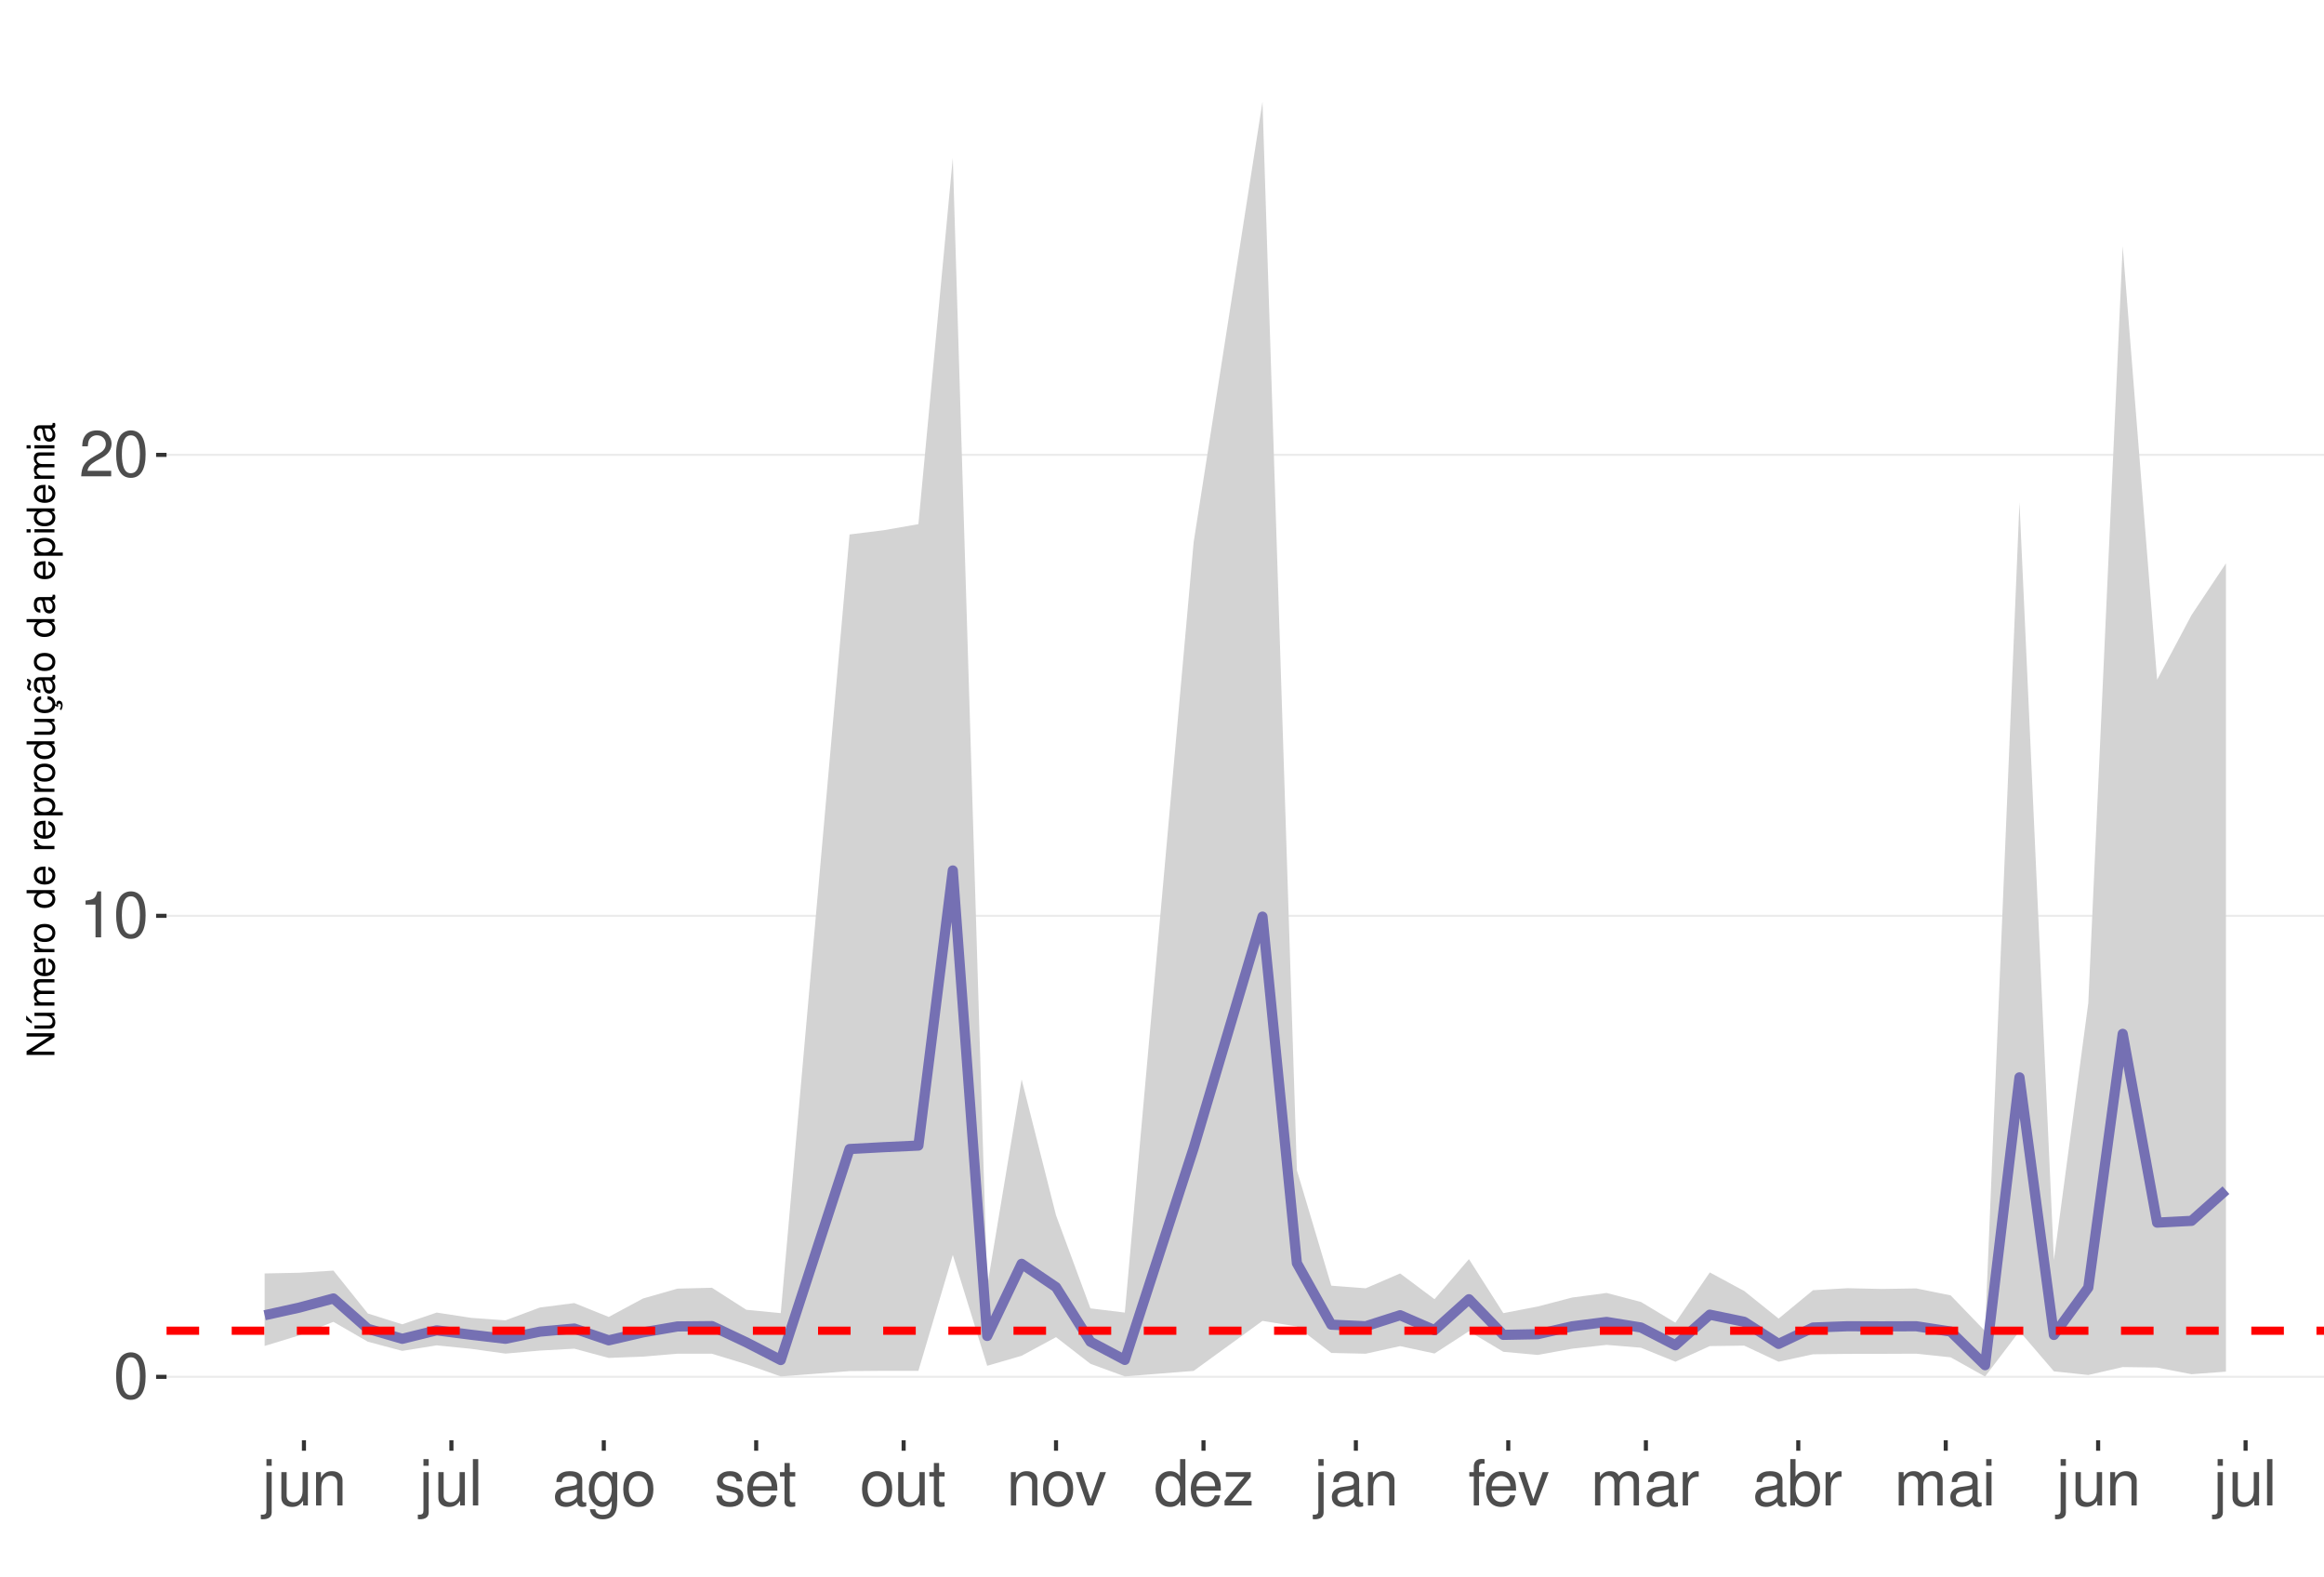
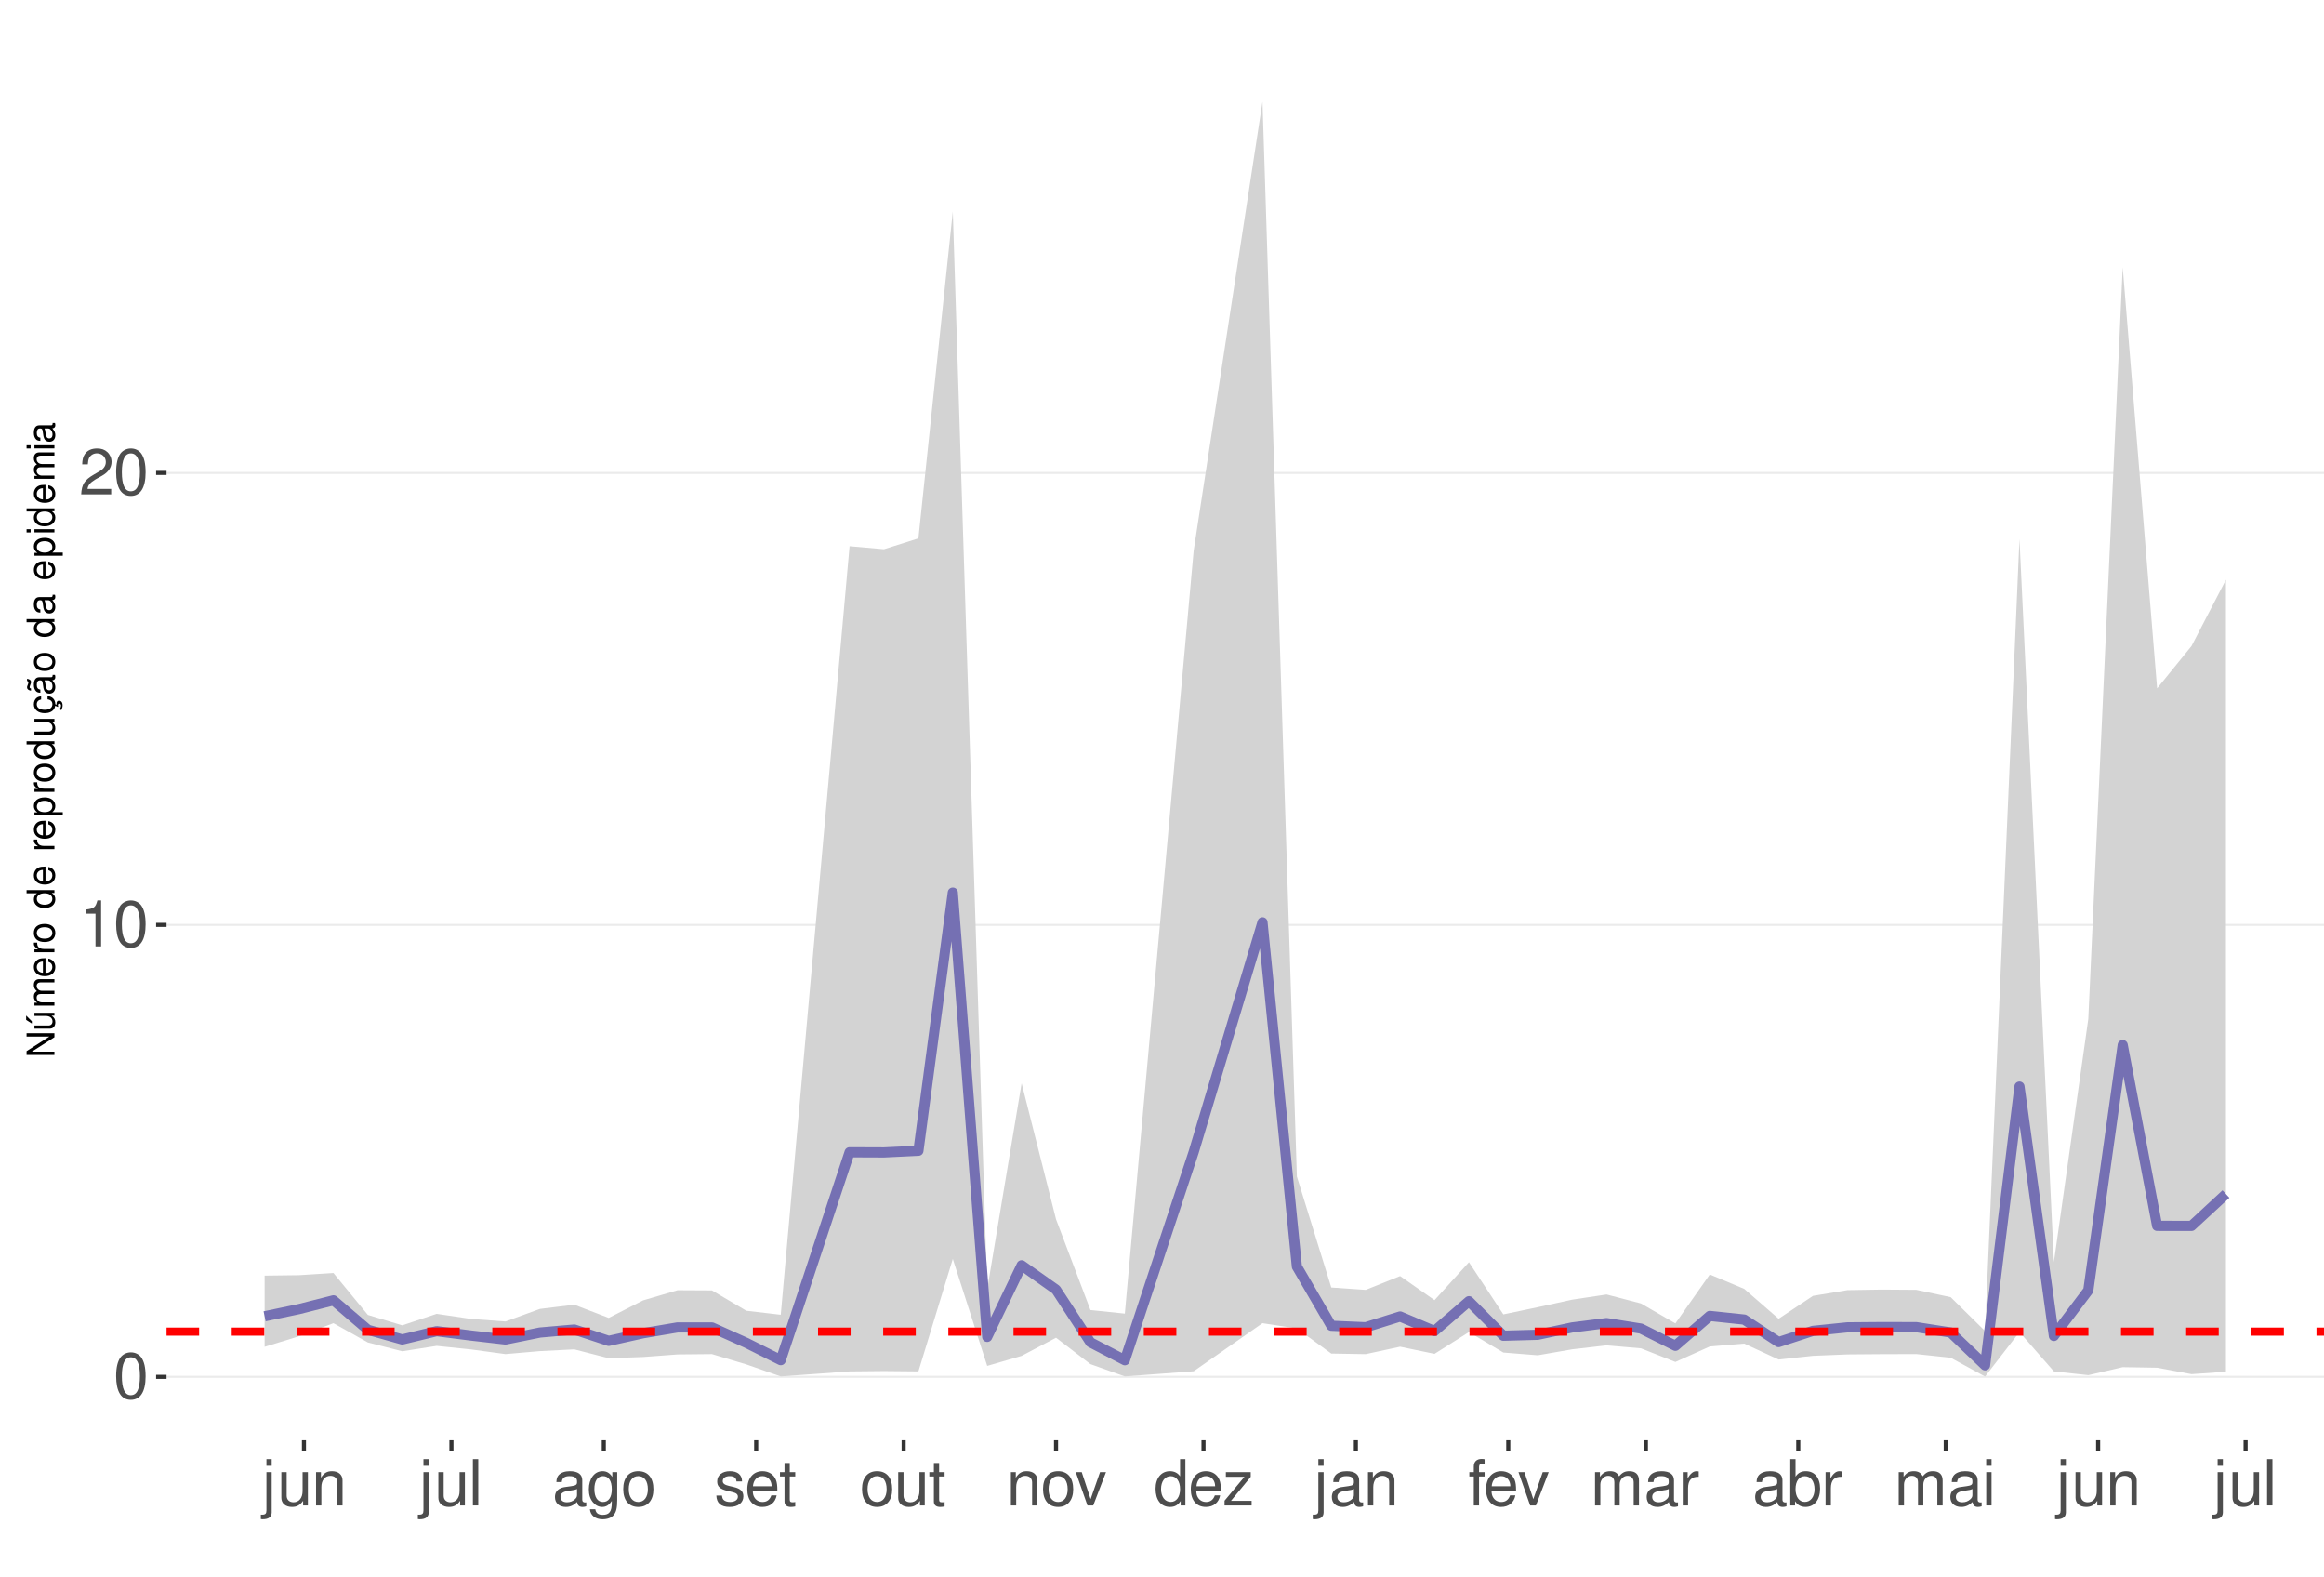
<svg xmlns="http://www.w3.org/2000/svg" xmlns:xlink="http://www.w3.org/1999/xlink" width="609pt" height="413pt" viewBox="0 0 609 413" version="1.1">
  <defs>
    <g>
      <symbol overflow="visible" id="glyph0-0">
        <path style="stroke:none;" d="" />
      </symbol>
      <symbol overflow="visible" id="glyph0-1">
        <path style="stroke:none;" d="M 4.578 -12.047 C 3.484 -12.047 2.484 -11.547 1.859 -10.734 C 1.094 -9.656 0.719 -8.062 0.719 -5.828 C 0.719 -1.766 2.047 0.391 4.578 0.391 C 7.078 0.391 8.438 -1.766 8.438 -5.734 C 8.438 -8.062 8.078 -9.625 7.297 -10.734 C 6.672 -11.562 5.703 -12.047 4.578 -12.047 Z M 4.578 -10.75 C 6.156 -10.75 6.953 -9.125 6.953 -5.859 C 6.953 -2.438 6.172 -0.828 4.547 -0.828 C 3 -0.828 2.219 -2.5 2.219 -5.812 C 2.219 -9.125 3 -10.75 4.578 -10.75 Z M 4.578 -10.75 " />
      </symbol>
      <symbol overflow="visible" id="glyph0-2">
        <path style="stroke:none;" d="M 4.312 -8.578 L 4.312 0 L 5.781 0 L 5.781 -12.047 L 4.812 -12.047 C 4.297 -10.188 3.969 -9.938 1.703 -9.641 L 1.703 -8.578 Z M 4.312 -8.578 " />
      </symbol>
      <symbol overflow="visible" id="glyph0-3">
        <path style="stroke:none;" d="M 8.422 -1.453 L 2.219 -1.453 C 2.359 -2.453 2.891 -3.078 4.344 -3.969 L 6.016 -4.891 C 7.656 -5.812 8.516 -7.047 8.516 -8.531 C 8.516 -9.531 8.109 -10.453 7.406 -11.109 C 6.719 -11.75 5.844 -12.047 4.734 -12.047 C 3.234 -12.047 2.109 -11.516 1.469 -10.484 C 1.047 -9.844 0.859 -9.094 0.828 -7.875 L 2.297 -7.875 C 2.344 -8.688 2.453 -9.172 2.641 -9.578 C 3.031 -10.312 3.797 -10.766 4.688 -10.766 C 6.016 -10.766 7.016 -9.797 7.016 -8.5 C 7.016 -7.531 6.469 -6.703 5.406 -6.094 L 3.875 -5.203 C 1.422 -3.781 0.703 -2.641 0.562 -0.016 L 8.422 -0.016 Z M 8.422 -1.453 " />
      </symbol>
      <symbol overflow="visible" id="glyph0-4">
        <path style="stroke:none;" d="M 1.172 -8.734 L 1.172 1.266 C 1.172 2.125 0.906 2.422 0.031 2.422 C -0.062 2.422 -0.109 2.422 -0.297 2.406 L -0.297 3.578 C -0.141 3.609 -0.047 3.625 0.172 3.625 C 1.734 3.625 2.547 3.016 2.547 1.812 L 2.547 -8.734 Z M 2.547 -12.141 L 1.172 -12.141 L 1.172 -10.391 L 2.547 -10.391 Z M 2.547 -12.141 " />
      </symbol>
      <symbol overflow="visible" id="glyph0-5">
        <path style="stroke:none;" d="M 8.031 0 L 8.031 -8.734 L 6.641 -8.734 L 6.641 -3.781 C 6.641 -2 5.719 -0.828 4.266 -0.828 C 3.172 -0.828 2.469 -1.5 2.469 -2.547 L 2.469 -8.734 L 1.078 -8.734 L 1.078 -2 C 1.078 -0.547 2.172 0.391 3.859 0.391 C 5.141 0.391 5.969 -0.062 6.781 -1.219 L 6.781 0 Z M 8.031 0 " />
      </symbol>
      <symbol overflow="visible" id="glyph0-6">
        <path style="stroke:none;" d="M 1.172 -8.734 L 1.172 0 L 2.562 0 L 2.562 -4.812 C 2.562 -6.594 3.5 -7.766 4.938 -7.766 C 6.031 -7.766 6.734 -7.094 6.734 -6.047 L 6.734 0 L 8.109 0 L 8.109 -6.594 C 8.109 -8.047 7.031 -8.984 5.344 -8.984 C 4.047 -8.984 3.219 -8.484 2.453 -7.266 L 2.453 -8.734 Z M 1.172 -8.734 " />
      </symbol>
      <symbol overflow="visible" id="glyph0-7">
        <path style="stroke:none;" d="M 2.531 -12.141 L 1.125 -12.141 L 1.125 0 L 2.531 0 Z M 2.531 -12.141 " />
      </symbol>
      <symbol overflow="visible" id="glyph0-8">
        <path style="stroke:none;" d="M 8.906 -0.812 C 8.766 -0.781 8.688 -0.781 8.609 -0.781 C 8.125 -0.781 7.859 -1.031 7.859 -1.469 L 7.859 -6.594 C 7.859 -8.141 6.734 -8.984 4.578 -8.984 C 3.297 -8.984 2.281 -8.609 1.688 -7.969 C 1.281 -7.516 1.109 -7.016 1.078 -6.141 L 2.484 -6.141 C 2.594 -7.219 3.234 -7.688 4.531 -7.688 C 5.797 -7.688 6.484 -7.234 6.484 -6.391 L 6.484 -6.031 C 6.469 -5.438 6.156 -5.219 5.031 -5.062 C 3.062 -4.812 2.766 -4.75 2.234 -4.531 C 1.219 -4.094 0.703 -3.328 0.703 -2.203 C 0.703 -0.609 1.797 0.391 3.562 0.391 C 4.656 0.391 5.547 0 6.531 -0.906 C 6.625 0 7.062 0.391 7.969 0.391 C 8.266 0.391 8.438 0.344 8.906 0.234 Z M 6.484 -2.75 C 6.484 -2.281 6.344 -2 5.922 -1.609 C 5.359 -1.094 4.688 -0.828 3.859 -0.828 C 2.781 -0.828 2.156 -1.344 2.156 -2.234 C 2.156 -3.141 2.75 -3.609 4.25 -3.828 C 5.734 -4.031 6.016 -4.094 6.484 -4.312 Z M 6.484 -2.75 " />
      </symbol>
      <symbol overflow="visible" id="glyph0-9">
        <path style="stroke:none;" d="M 6.734 -8.734 L 6.734 -7.469 C 6.031 -8.516 5.266 -8.984 4.156 -8.984 C 2.047 -8.984 0.578 -7.016 0.578 -4.219 C 0.578 -2.75 0.938 -1.688 1.688 -0.797 C 2.328 -0.031 3.172 0.391 4.062 0.391 C 5.109 0.391 5.859 -0.078 6.594 -1.188 L 6.594 -0.734 C 6.594 1.594 5.953 2.469 4.219 2.469 C 3.031 2.469 2.422 2 2.281 1 L 0.859 1 C 1 2.609 2.281 3.625 4.188 3.625 C 5.469 3.625 6.531 3.219 7.094 2.516 C 7.766 1.703 8.016 0.609 8.016 -1.438 L 8.016 -8.734 Z M 4.297 -7.688 C 5.766 -7.688 6.594 -6.469 6.594 -4.25 C 6.594 -2.125 5.75 -0.906 4.297 -0.906 C 2.859 -0.906 2.031 -2.156 2.031 -4.297 C 2.031 -6.422 2.859 -7.688 4.297 -7.688 Z M 4.297 -7.688 " />
      </symbol>
      <symbol overflow="visible" id="glyph0-10">
        <path style="stroke:none;" d="M 4.531 -8.984 C 2.062 -8.984 0.594 -7.234 0.594 -4.297 C 0.594 -1.344 2.062 0.391 4.547 0.391 C 7.016 0.391 8.5 -1.359 8.5 -4.234 C 8.5 -7.266 7.062 -8.984 4.531 -8.984 Z M 4.547 -7.688 C 6.109 -7.688 7.047 -6.406 7.047 -4.25 C 7.047 -2.188 6.078 -0.906 4.547 -0.906 C 3 -0.906 2.047 -2.188 2.047 -4.297 C 2.047 -6.406 3 -7.688 4.547 -7.688 Z M 4.547 -7.688 " />
      </symbol>
      <symbol overflow="visible" id="glyph0-11">
        <path style="stroke:none;" d="M 7.297 -6.297 C 7.281 -8.016 6.141 -8.984 4.125 -8.984 C 2.094 -8.984 0.781 -7.922 0.781 -6.312 C 0.781 -4.953 1.484 -4.297 3.547 -3.797 L 4.844 -3.484 C 5.812 -3.25 6.203 -2.891 6.203 -2.281 C 6.203 -1.453 5.375 -0.906 4.156 -0.906 C 3.422 -0.906 2.781 -1.109 2.438 -1.484 C 2.219 -1.734 2.109 -1.984 2.031 -2.594 L 0.562 -2.594 C 0.641 -0.578 1.766 0.391 4.047 0.391 C 6.25 0.391 7.641 -0.703 7.641 -2.375 C 7.641 -3.688 6.906 -4.391 5.188 -4.812 L 3.844 -5.125 C 2.719 -5.391 2.234 -5.766 2.234 -6.375 C 2.234 -7.203 2.953 -7.688 4.078 -7.688 C 5.203 -7.688 5.797 -7.219 5.828 -6.297 Z M 7.297 -6.297 " />
      </symbol>
      <symbol overflow="visible" id="glyph0-12">
        <path style="stroke:none;" d="M 8.547 -3.891 C 8.547 -5.234 8.438 -6.031 8.188 -6.672 C 7.625 -8.109 6.297 -8.984 4.656 -8.984 C 2.234 -8.984 0.672 -7.125 0.672 -4.25 C 0.672 -1.359 2.172 0.391 4.625 0.391 C 6.625 0.391 8.016 -0.75 8.359 -2.641 L 6.969 -2.641 C 6.578 -1.5 5.797 -0.906 4.688 -0.906 C 3.797 -0.906 3.047 -1.297 2.578 -2.031 C 2.25 -2.531 2.125 -3.031 2.109 -3.891 Z M 2.156 -5.031 C 2.266 -6.641 3.25 -7.688 4.641 -7.688 C 6.062 -7.688 7.047 -6.594 7.047 -5.031 Z M 2.156 -5.031 " />
      </symbol>
      <symbol overflow="visible" id="glyph0-13">
        <path style="stroke:none;" d="M 4.234 -8.734 L 2.797 -8.734 L 2.797 -11.125 L 1.422 -11.125 L 1.422 -8.734 L 0.234 -8.734 L 0.234 -7.594 L 1.422 -7.594 L 1.422 -1 C 1.422 -0.094 2.016 0.391 3.094 0.391 C 3.469 0.391 3.766 0.344 4.234 0.266 L 4.234 -0.906 C 4.031 -0.844 3.844 -0.828 3.562 -0.828 C 2.969 -0.828 2.797 -1 2.797 -1.609 L 2.797 -7.594 L 4.234 -7.594 Z M 4.234 -8.734 " />
      </symbol>
      <symbol overflow="visible" id="glyph0-14">
        <path style="stroke:none;" d="M 4.75 0 L 8.094 -8.734 L 6.531 -8.734 L 4.062 -1.656 L 1.734 -8.734 L 0.172 -8.734 L 3.234 0 Z M 4.75 0 " />
      </symbol>
      <symbol overflow="visible" id="glyph0-15">
        <path style="stroke:none;" d="M 8.25 -12.141 L 6.859 -12.141 L 6.859 -7.625 C 6.281 -8.516 5.344 -8.984 4.188 -8.984 C 1.922 -8.984 0.438 -7.156 0.438 -4.375 C 0.438 -1.438 1.859 0.391 4.234 0.391 C 5.438 0.391 6.266 -0.062 7.016 -1.156 L 7.016 0 L 8.25 0 Z M 4.406 -7.672 C 5.906 -7.672 6.859 -6.359 6.859 -4.266 C 6.859 -2.25 5.891 -0.922 4.438 -0.922 C 2.891 -0.922 1.875 -2.266 1.875 -4.297 C 1.875 -6.328 2.891 -7.672 4.406 -7.672 Z M 4.406 -7.672 " />
      </symbol>
      <symbol overflow="visible" id="glyph0-16">
        <path style="stroke:none;" d="M 7.375 -8.734 L 0.859 -8.734 L 0.859 -7.516 L 5.734 -7.516 L 0.516 -1.25 L 0.516 0 L 7.609 0 L 7.609 -1.219 L 2.203 -1.219 L 7.375 -7.5 Z M 7.375 -8.734 " />
      </symbol>
      <symbol overflow="visible" id="glyph0-17">
        <path style="stroke:none;" d="M 4.297 -8.734 L 2.844 -8.734 L 2.844 -10.094 C 2.844 -10.672 3.172 -10.969 3.812 -10.969 C 3.938 -10.969 3.984 -10.969 4.297 -10.953 L 4.297 -12.109 C 3.984 -12.172 3.797 -12.188 3.516 -12.188 C 2.234 -12.188 1.469 -11.453 1.469 -10.203 L 1.469 -8.734 L 0.297 -8.734 L 0.297 -7.594 L 1.469 -7.594 L 1.469 0 L 2.844 0 L 2.844 -7.594 L 4.297 -7.594 Z M 4.297 -8.734 " />
      </symbol>
      <symbol overflow="visible" id="glyph0-18">
        <path style="stroke:none;" d="M 1.172 -8.734 L 1.172 0 L 2.562 0 L 2.562 -5.484 C 2.562 -6.75 3.484 -7.766 4.609 -7.766 C 5.641 -7.766 6.234 -7.125 6.234 -6.016 L 6.234 0 L 7.625 0 L 7.625 -5.484 C 7.625 -6.75 8.547 -7.766 9.672 -7.766 C 10.688 -7.766 11.297 -7.109 11.297 -6.016 L 11.297 0 L 12.688 0 L 12.688 -6.547 C 12.688 -8.109 11.797 -8.984 10.156 -8.984 C 9 -8.984 8.297 -8.625 7.484 -7.641 C 6.969 -8.578 6.266 -8.984 5.125 -8.984 C 3.969 -8.984 3.188 -8.547 2.453 -7.5 L 2.453 -8.734 Z M 1.172 -8.734 " />
      </symbol>
      <symbol overflow="visible" id="glyph0-19">
        <path style="stroke:none;" d="M 1.156 -8.734 L 1.156 0 L 2.547 0 L 2.547 -4.531 C 2.562 -6.625 3.438 -7.562 5.344 -7.516 L 5.344 -8.922 C 5.109 -8.969 4.984 -8.984 4.812 -8.984 C 3.922 -8.984 3.234 -8.438 2.438 -7.141 L 2.438 -8.734 Z M 1.156 -8.734 " />
      </symbol>
      <symbol overflow="visible" id="glyph0-20">
        <path style="stroke:none;" d="M 0.906 -12.141 L 0.906 0 L 2.156 0 L 2.156 -1.109 C 2.812 -0.094 3.703 0.391 4.906 0.391 C 7.219 0.391 8.719 -1.5 8.719 -4.391 C 8.719 -7.234 7.297 -8.984 4.984 -8.984 C 3.781 -8.984 2.938 -8.531 2.281 -7.547 L 2.281 -12.141 Z M 4.719 -7.672 C 6.266 -7.672 7.266 -6.328 7.266 -4.25 C 7.266 -2.266 6.234 -0.922 4.719 -0.922 C 3.234 -0.922 2.281 -2.25 2.281 -4.297 C 2.281 -6.344 3.234 -7.672 4.719 -7.672 Z M 4.719 -7.672 " />
      </symbol>
      <symbol overflow="visible" id="glyph0-21">
        <path style="stroke:none;" d="M 2.5 -8.734 L 1.109 -8.734 L 1.109 0 L 2.5 0 Z M 2.5 -12.141 L 1.094 -12.141 L 1.094 -10.391 L 2.5 -10.391 Z M 2.5 -12.141 " />
      </symbol>
      <symbol overflow="visible" id="glyph1-0">
        <path style="stroke:none;" d="" />
      </symbol>
      <symbol overflow="visible" id="glyph1-1">
        <path style="stroke:none;" d="M -7.297 -6.453 L -7.297 -5.578 L -1.328 -5.578 L -7.297 -1.766 L -7.297 -0.766 L 0 -0.766 L 0 -1.641 L -5.906 -1.641 L 0 -5.406 L 0 -6.453 Z M -7.297 -6.453 " />
      </symbol>
      <symbol overflow="visible" id="glyph1-2">
        <path style="stroke:none;" d="M 0 -4.812 L -5.234 -4.812 L -5.234 -3.984 L -2.266 -3.984 C -1.203 -3.984 -0.5 -3.438 -0.5 -2.562 C -0.5 -1.906 -0.906 -1.484 -1.531 -1.484 L -5.234 -1.484 L -5.234 -0.656 L -1.203 -0.656 C -0.328 -0.656 0.234 -1.297 0.234 -2.312 C 0.234 -3.094 -0.047 -3.578 -0.734 -4.062 L 0 -4.062 Z M -7.406 -2.953 L -5.922 -2 L -5.922 -2.594 L -7.406 -4.094 Z M -7.406 -2.953 " />
      </symbol>
      <symbol overflow="visible" id="glyph1-3">
        <path style="stroke:none;" d="M -5.234 -0.703 L 0 -0.703 L 0 -1.547 L -3.297 -1.547 C -4.047 -1.547 -4.656 -2.094 -4.656 -2.766 C -4.656 -3.391 -4.281 -3.734 -3.609 -3.734 L 0 -3.734 L 0 -4.578 L -3.297 -4.578 C -4.047 -4.578 -4.656 -5.125 -4.656 -5.812 C -4.656 -6.422 -4.266 -6.781 -3.609 -6.781 L 0 -6.781 L 0 -7.625 L -3.938 -7.625 C -4.875 -7.625 -5.391 -7.078 -5.391 -6.094 C -5.391 -5.406 -5.188 -4.984 -4.594 -4.484 C -5.156 -4.188 -5.391 -3.766 -5.391 -3.078 C -5.391 -2.375 -5.125 -1.906 -4.5 -1.469 L -5.234 -1.469 Z M -5.234 -0.703 " />
      </symbol>
      <symbol overflow="visible" id="glyph1-4">
        <path style="stroke:none;" d="M -2.344 -5.125 C -3.141 -5.125 -3.625 -5.062 -4.016 -4.922 C -4.875 -4.578 -5.391 -3.781 -5.391 -2.797 C -5.391 -1.344 -4.281 -0.406 -2.547 -0.406 C -0.812 -0.406 0.234 -1.297 0.234 -2.781 C 0.234 -3.984 -0.453 -4.812 -1.594 -5.016 L -1.594 -4.188 C -0.906 -3.953 -0.547 -3.484 -0.547 -2.812 C -0.547 -2.281 -0.781 -1.828 -1.219 -1.547 C -1.516 -1.344 -1.812 -1.281 -2.344 -1.266 Z M -3.016 -1.297 C -3.984 -1.359 -4.625 -1.953 -4.625 -2.797 C -4.625 -3.641 -3.953 -4.234 -3.016 -4.234 Z M -3.016 -1.297 " />
      </symbol>
      <symbol overflow="visible" id="glyph1-5">
        <path style="stroke:none;" d="M -5.234 -0.688 L 0 -0.688 L 0 -1.531 L -2.719 -1.531 C -3.984 -1.547 -4.547 -2.062 -4.516 -3.203 L -5.359 -3.203 C -5.375 -3.062 -5.391 -2.984 -5.391 -2.891 C -5.391 -2.344 -5.062 -1.938 -4.297 -1.453 L -5.234 -1.453 Z M -5.234 -0.688 " />
      </symbol>
      <symbol overflow="visible" id="glyph1-6">
        <path style="stroke:none;" d="M -5.391 -2.719 C -5.391 -1.234 -4.344 -0.359 -2.578 -0.359 C -0.812 -0.359 0.234 -1.234 0.234 -2.734 C 0.234 -4.203 -0.812 -5.094 -2.547 -5.094 C -4.359 -5.094 -5.391 -4.234 -5.391 -2.719 Z M -4.625 -2.734 C -4.625 -3.672 -3.844 -4.234 -2.547 -4.234 C -1.312 -4.234 -0.547 -3.656 -0.547 -2.734 C -0.547 -1.797 -1.312 -1.234 -2.578 -1.234 C -3.844 -1.234 -4.625 -1.797 -4.625 -2.734 Z M -4.625 -2.734 " />
      </symbol>
      <symbol overflow="visible" id="glyph1-7">
        <path style="stroke:none;" d="" />
      </symbol>
      <symbol overflow="visible" id="glyph1-8">
        <path style="stroke:none;" d="M -7.297 -4.953 L -7.297 -4.125 L -4.578 -4.125 C -5.109 -3.766 -5.391 -3.203 -5.391 -2.516 C -5.391 -1.156 -4.297 -0.266 -2.625 -0.266 C -0.859 -0.266 0.234 -1.125 0.234 -2.547 C 0.234 -3.266 -0.047 -3.766 -0.688 -4.203 L 0 -4.203 L 0 -4.953 Z M -4.609 -2.656 C -4.609 -3.547 -3.812 -4.125 -2.562 -4.125 C -1.344 -4.125 -0.547 -3.547 -0.547 -2.656 C -0.547 -1.734 -1.359 -1.125 -2.578 -1.125 C -3.797 -1.125 -4.609 -1.734 -4.609 -2.656 Z M -4.609 -2.656 " />
      </symbol>
      <symbol overflow="visible" id="glyph1-9">
        <path style="stroke:none;" d="M 2.188 -0.547 L 2.188 -1.375 L -0.547 -1.375 C -0.016 -1.812 0.234 -2.312 0.234 -2.984 C 0.234 -4.344 -0.859 -5.234 -2.531 -5.234 C -4.297 -5.234 -5.391 -4.375 -5.391 -2.984 C -5.391 -2.266 -5.062 -1.703 -4.453 -1.312 L -5.234 -1.312 L -5.234 -0.547 Z M -4.609 -2.844 C -4.609 -3.766 -3.797 -4.359 -2.547 -4.359 C -1.359 -4.359 -0.547 -3.75 -0.547 -2.844 C -0.547 -1.953 -1.344 -1.375 -2.578 -1.375 C -3.812 -1.375 -4.609 -1.953 -4.609 -2.844 Z M -4.609 -2.844 " />
      </symbol>
      <symbol overflow="visible" id="glyph1-10">
        <path style="stroke:none;" d="M 0 -4.812 L -5.234 -4.812 L -5.234 -3.984 L -2.266 -3.984 C -1.203 -3.984 -0.5 -3.438 -0.5 -2.562 C -0.5 -1.906 -0.906 -1.484 -1.531 -1.484 L -5.234 -1.484 L -5.234 -0.656 L -1.203 -0.656 C -0.328 -0.656 0.234 -1.297 0.234 -2.312 C 0.234 -3.094 -0.047 -3.578 -0.734 -4.062 L 0 -4.062 Z M 0 -4.812 " />
      </symbol>
      <symbol overflow="visible" id="glyph1-11">
        <path style="stroke:none;" d="M 0.234 -2.641 C 0.234 -3.875 -0.547 -4.703 -1.797 -4.766 L -1.797 -3.938 C -0.953 -3.797 -0.531 -3.359 -0.531 -2.656 C -0.531 -1.734 -1.281 -1.188 -2.516 -1.188 C -3.844 -1.188 -4.625 -1.719 -4.625 -2.625 C -4.625 -3.328 -4.203 -3.766 -3.484 -3.875 L -3.484 -4.703 C -3.984 -4.672 -4.312 -4.562 -4.609 -4.359 C -5.094 -4 -5.391 -3.375 -5.391 -2.641 C -5.391 -1.219 -4.266 -0.312 -2.531 -0.312 C -1.469 -0.312 -0.625 -0.672 -0.156 -1.312 C 0.047 -1.594 0.125 -1.812 0.203 -2.25 L 0.922 -1.938 L 0.984 -2.062 C 0.938 -2.188 0.906 -2.25 0.906 -2.375 C 0.906 -2.656 1.047 -2.828 1.281 -2.828 C 1.547 -2.828 1.734 -2.594 1.734 -2.297 C 1.734 -2.031 1.672 -1.844 1.438 -1.406 L 1.406 -1.312 L 1.812 -1.094 C 2.078 -1.75 2.141 -1.953 2.141 -2.344 C 2.141 -3.109 1.781 -3.578 1.203 -3.578 C 0.781 -3.578 0.547 -3.297 0.547 -2.797 C 0.547 -2.703 0.547 -2.641 0.562 -2.516 Z M 0.234 -2.641 " />
      </symbol>
      <symbol overflow="visible" id="glyph1-12">
        <path style="stroke:none;" d="M -0.484 -5.344 C -0.469 -5.266 -0.469 -5.219 -0.469 -5.172 C -0.469 -4.875 -0.625 -4.719 -0.875 -4.719 L -3.953 -4.719 C -4.891 -4.719 -5.391 -4.047 -5.391 -2.75 C -5.391 -1.984 -5.172 -1.375 -4.781 -1.016 C -4.516 -0.766 -4.203 -0.672 -3.688 -0.656 L -3.688 -1.484 C -4.328 -1.562 -4.625 -1.938 -4.625 -2.719 C -4.625 -3.484 -4.344 -3.891 -3.844 -3.891 L -3.625 -3.891 C -3.266 -3.875 -3.125 -3.703 -3.047 -3.016 C -2.891 -1.844 -2.844 -1.656 -2.719 -1.344 C -2.453 -0.734 -2 -0.422 -1.312 -0.422 C -0.375 -0.422 0.234 -1.078 0.234 -2.141 C 0.234 -2.797 0 -3.328 -0.547 -3.922 C 0 -3.984 0.234 -4.234 0.234 -4.781 C 0.234 -4.953 0.203 -5.062 0.141 -5.344 Z M -1.656 -3.891 C -1.375 -3.891 -1.203 -3.812 -0.969 -3.562 C -0.656 -3.219 -0.5 -2.812 -0.5 -2.312 C -0.5 -1.672 -0.812 -1.297 -1.344 -1.297 C -1.891 -1.297 -2.172 -1.656 -2.297 -2.547 C -2.422 -3.438 -2.453 -3.609 -2.594 -3.891 Z M -7.172 -3.75 C -6.922 -3.672 -6.812 -3.547 -6.812 -3.375 C -6.812 -3.25 -6.875 -2.984 -6.984 -2.734 C -7.156 -2.312 -7.172 -2.25 -7.172 -2.047 C -7.172 -1.594 -6.797 -1.297 -6.141 -1.188 L -6.141 -1.766 C -6.375 -1.812 -6.5 -1.938 -6.5 -2.094 C -6.5 -2.203 -6.469 -2.344 -6.375 -2.578 C -6.156 -3.156 -6.125 -3.234 -6.125 -3.438 C -6.125 -3.922 -6.484 -4.219 -7.172 -4.312 Z M -7.172 -3.75 " />
      </symbol>
      <symbol overflow="visible" id="glyph1-13">
        <path style="stroke:none;" d="M -0.484 -5.344 C -0.469 -5.266 -0.469 -5.219 -0.469 -5.172 C -0.469 -4.875 -0.625 -4.719 -0.875 -4.719 L -3.953 -4.719 C -4.891 -4.719 -5.391 -4.047 -5.391 -2.75 C -5.391 -1.984 -5.172 -1.375 -4.781 -1.016 C -4.516 -0.766 -4.203 -0.672 -3.688 -0.656 L -3.688 -1.484 C -4.328 -1.562 -4.625 -1.938 -4.625 -2.719 C -4.625 -3.484 -4.344 -3.891 -3.844 -3.891 L -3.625 -3.891 C -3.266 -3.875 -3.125 -3.703 -3.047 -3.016 C -2.891 -1.844 -2.844 -1.656 -2.719 -1.344 C -2.453 -0.734 -2 -0.422 -1.312 -0.422 C -0.375 -0.422 0.234 -1.078 0.234 -2.141 C 0.234 -2.797 0 -3.328 -0.547 -3.922 C 0 -3.984 0.234 -4.234 0.234 -4.781 C 0.234 -4.953 0.203 -5.062 0.141 -5.344 Z M -1.656 -3.891 C -1.375 -3.891 -1.203 -3.812 -0.969 -3.562 C -0.656 -3.219 -0.5 -2.812 -0.5 -2.312 C -0.5 -1.672 -0.812 -1.297 -1.344 -1.297 C -1.891 -1.297 -2.172 -1.656 -2.297 -2.547 C -2.422 -3.438 -2.453 -3.609 -2.594 -3.891 Z M -1.656 -3.891 " />
      </symbol>
      <symbol overflow="visible" id="glyph1-14">
        <path style="stroke:none;" d="M -5.234 -1.5 L -5.234 -0.672 L 0 -0.672 L 0 -1.5 Z M -7.297 -1.5 L -7.297 -0.656 L -6.234 -0.656 L -6.234 -1.5 Z M -7.297 -1.5 " />
      </symbol>
    </g>
    <clipPath id="clip1">
      <path d="M 43.645 9.961 L 609 9.961 L 609 377.328 L 43.645 377.328 Z M 43.645 9.961 " />
    </clipPath>
    <clipPath id="clip2">
      <path d="M 43.645 360 L 609 360 L 609 361 L 43.645 361 Z M 43.645 360 " />
    </clipPath>
    <clipPath id="clip3">
-       <path d="M 43.645 239 L 609 239 L 609 241 L 43.645 241 Z M 43.645 239 " />
+       <path d="M 43.645 242 L 609 242 L 609 243 L 43.645 243 Z M 43.645 242 " />
    </clipPath>
    <clipPath id="clip4">
-       <path d="M 43.645 118 L 609 118 L 609 120 L 43.645 120 Z M 43.645 118 " />
+       <path d="M 43.645 123 L 609 123 L 609 125 L 43.645 125 Z M 43.645 123 " />
    </clipPath>
    <clipPath id="clip5">
      <path d="M 43.645 347 L 609 347 L 609 350 L 43.645 350 Z M 43.645 347 " />
    </clipPath>
  </defs>
  <g id="surface68">
    <rect x="0" y="0" width="609" height="413" style="fill:rgb(100%,100%,100%);fill-opacity:1;stroke:none;" />
    <rect x="0" y="0" width="609" height="413" style="fill:rgb(100%,100%,100%);fill-opacity:1;stroke:none;" />
    <path style="fill:none;stroke-width:1.067;stroke-linecap:round;stroke-linejoin:round;stroke:rgb(100%,100%,100%);stroke-opacity:1;stroke-miterlimit:10;" d="M 0 413 L 609 413 L 609 0 L 0 0 Z M 0 413 " />
    <g clip-path="url(#clip1)" clip-rule="nonzero">
      <path style=" stroke:none;fill-rule:nonzero;fill:rgb(100%,100%,100%);fill-opacity:1;" d="M 43.645 377.328 L 609 377.328 L 609 9.961 L 43.645 9.961 Z M 43.645 377.328 " />
    </g>
    <g clip-path="url(#clip2)" clip-rule="nonzero">
      <path style="fill:none;stroke-width:0.533;stroke-linecap:butt;stroke-linejoin:round;stroke:rgb(92.157%,92.157%,92.157%);stroke-opacity:1;stroke-miterlimit:10;" d="M 43.645 360.703 L 609 360.703 " />
    </g>
    <g clip-path="url(#clip3)" clip-rule="nonzero">
-       <path style="fill:none;stroke-width:0.533;stroke-linecap:butt;stroke-linejoin:round;stroke:rgb(92.157%,92.157%,92.157%);stroke-opacity:1;stroke-miterlimit:10;" d="M 43.645 239.934 L 609 239.934 " />
+       <path style="fill:none;stroke-width:0.533;stroke-linecap:butt;stroke-linejoin:round;stroke:rgb(92.157%,92.157%,92.157%);stroke-opacity:1;stroke-miterlimit:10;" d="M 43.645 242.301 L 609 242.301 " />
    </g>
    <g clip-path="url(#clip4)" clip-rule="nonzero">
-       <path style="fill:none;stroke-width:0.533;stroke-linecap:butt;stroke-linejoin:round;stroke:rgb(92.157%,92.157%,92.157%);stroke-opacity:1;stroke-miterlimit:10;" d="M 43.645 119.164 L 609 119.164 " />
-     </g>
-     <path style=" stroke:none;fill-rule:nonzero;fill:rgb(82.745%,82.745%,82.745%);fill-opacity:1;" d="M 69.344 333.617 L 78.359 333.441 L 87.375 332.871 L 96.395 344.113 L 105.41 346.941 L 114.426 343.871 L 123.445 345.25 L 132.461 345.906 L 141.477 342.547 L 150.496 341.379 L 159.512 345.016 L 168.527 340.172 L 177.547 337.598 L 186.562 337.371 L 195.578 343.141 L 204.594 344.016 L 222.629 140.02 L 231.645 138.898 L 240.664 137.316 L 249.68 41.391 L 258.695 336.996 L 267.715 282.793 L 276.73 318.391 L 285.746 342.77 L 294.762 343.871 L 312.797 142.031 L 330.832 26.66 L 339.848 306.582 L 348.863 336.824 L 357.883 337.508 L 366.898 333.617 L 375.914 340.363 L 384.934 329.875 L 393.949 344.02 L 402.965 342.281 L 411.98 339.93 L 421 338.727 L 430.016 341.09 L 439.031 346.52 L 448.051 333.352 L 457.066 338.215 L 466.082 345.445 L 475.102 338.016 L 484.117 337.484 L 493.133 337.688 L 502.152 337.539 L 511.168 339.367 L 520.184 348.711 L 529.199 131.617 L 538.219 330.082 L 547.234 262.777 L 556.25 64.484 L 565.27 178.09 L 574.285 161.133 L 583.301 147.598 L 583.301 359.34 L 574.285 360.023 L 565.27 358.27 L 556.25 358.145 L 547.234 360.23 L 538.219 359.262 L 529.199 348.758 L 520.184 360.629 L 511.168 355.594 L 502.152 354.641 L 493.133 354.68 L 484.117 354.691 L 475.102 354.797 L 466.082 356.75 L 457.066 352.527 L 448.051 352.652 L 439.031 356.746 L 430.016 353.078 L 421 352.332 L 411.98 353.332 L 402.965 354.969 L 393.949 354.152 L 384.934 348.758 L 375.914 354.594 L 366.898 352.66 L 357.883 354.652 L 348.863 354.449 L 339.848 347.512 L 330.832 346.043 L 312.797 359.148 L 294.762 360.594 L 285.746 357.293 L 276.73 350.312 L 267.715 355.191 L 258.695 357.816 L 249.68 328.77 L 240.664 359.133 L 231.645 359.125 L 222.629 359.203 L 204.594 360.598 L 195.578 357.406 L 186.562 354.656 L 177.547 354.648 L 168.527 355.41 L 159.512 355.75 L 150.496 353.332 L 141.477 353.824 L 132.461 354.621 L 123.445 353.363 L 114.426 352.461 L 105.41 353.91 L 96.395 351.512 L 87.375 346.301 L 78.359 349.867 L 69.344 352.613 Z M 69.344 333.617 " />
-     <path style="fill:none;stroke-width:2.667;stroke-linecap:butt;stroke-linejoin:round;stroke:rgb(45.882%,43.922%,70.196%);stroke-opacity:1;stroke-miterlimit:10;" d="M 69.344 344.574 L 78.359 342.586 L 87.375 340.172 L 96.395 348.113 L 105.41 350.742 L 114.426 348.527 L 123.445 349.68 L 132.461 350.738 L 141.477 348.863 L 150.496 348.055 L 159.512 351.141 L 168.527 349.055 L 177.547 347.504 L 186.562 347.414 L 195.578 351.672 L 204.594 356.309 L 222.629 301.023 L 231.645 300.539 L 240.664 300.117 L 249.68 228.047 L 258.695 349.996 L 267.715 331.102 L 276.73 337.211 L 285.746 351.504 L 294.762 356.27 L 312.797 300.781 L 330.832 240.141 L 339.848 330.918 L 348.863 347.039 L 357.883 347.449 L 366.898 344.562 L 375.914 348.477 L 384.934 340.375 L 393.949 349.707 L 402.965 349.535 L 411.98 347.473 L 421 346.324 L 430.016 347.781 L 439.031 352.422 L 448.051 344.418 L 457.066 346.285 L 466.082 352.074 L 475.102 347.789 L 484.117 347.453 L 493.133 347.484 L 502.152 347.453 L 511.168 348.84 L 520.184 357.656 L 529.199 282.25 L 538.219 349.738 L 547.234 337.324 L 556.25 270.848 L 565.27 320.305 L 574.285 319.84 L 583.301 311.805 " />
+       <path style="fill:none;stroke-width:0.533;stroke-linecap:butt;stroke-linejoin:round;stroke:rgb(92.157%,92.157%,92.157%);stroke-opacity:1;stroke-miterlimit:10;" d="M 43.645 123.898 L 609 123.898 " />
+     </g>
+     <path style=" stroke:none;fill-rule:nonzero;fill:rgb(82.745%,82.745%,82.745%);fill-opacity:1;" d="M 69.344 334.191 L 78.359 334.074 L 87.375 333.504 L 96.395 344.484 L 105.41 347.211 L 114.426 344.203 L 123.445 345.535 L 132.461 346.199 L 141.477 342.91 L 150.496 341.809 L 159.512 345.273 L 168.527 340.672 L 177.547 338.02 L 186.562 338.066 L 195.578 343.391 L 204.594 344.445 L 222.629 143.098 L 231.645 143.891 L 240.664 141.039 L 249.68 55.434 L 258.695 337.777 L 267.715 283.805 L 276.73 319.426 L 285.746 343.207 L 294.762 344.145 L 312.797 144.281 L 330.832 26.66 L 339.848 308.238 L 348.863 337.301 L 357.883 337.926 L 366.898 334.309 L 375.914 340.613 L 384.934 330.68 L 393.949 344.348 L 402.965 342.461 L 411.98 340.488 L 421 339.133 L 430.016 341.488 L 439.031 346.703 L 448.051 333.891 L 457.066 337.66 L 466.082 345.492 L 475.102 339.492 L 484.117 337.992 L 493.133 337.848 L 502.152 337.914 L 511.168 339.832 L 520.184 348.707 L 529.199 141.23 L 538.219 330.645 L 547.234 266.945 L 556.25 70.012 L 565.27 180.348 L 574.285 169.242 L 583.301 151.883 L 583.301 359.375 L 574.285 360 L 565.27 358.32 L 556.25 358.172 L 547.234 360.266 L 538.219 359.281 L 529.199 348.973 L 520.184 360.629 L 511.168 355.699 L 502.152 354.742 L 493.133 354.766 L 484.117 354.84 L 475.102 355.203 L 466.082 356.172 L 457.066 351.996 L 448.051 352.758 L 439.031 356.805 L 430.016 353.238 L 421 352.457 L 411.98 353.496 L 402.965 355.062 L 393.949 354.34 L 384.934 348.973 L 375.914 354.684 L 366.898 352.812 L 357.883 354.758 L 348.863 354.609 L 339.848 348.035 L 330.832 346.645 L 312.797 359.246 L 294.762 360.594 L 285.746 357.375 L 276.73 350.457 L 267.715 355.215 L 258.695 357.84 L 249.68 329.812 L 240.664 359.281 L 231.645 359.195 L 222.629 359.285 L 204.594 360.594 L 195.578 357.449 L 186.562 354.75 L 177.547 354.84 L 168.527 355.512 L 159.512 355.832 L 150.496 353.508 L 141.477 353.965 L 132.461 354.75 L 123.445 353.527 L 114.426 352.594 L 105.41 354.008 L 96.395 351.699 L 87.375 346.645 L 78.359 350.074 L 69.344 352.84 Z M 69.344 334.191 " />
+     <path style="fill:none;stroke-width:2.667;stroke-linecap:butt;stroke-linejoin:round;stroke:rgb(45.882%,43.922%,70.196%);stroke-opacity:1;stroke-miterlimit:10;" d="M 69.344 344.848 L 78.359 342.957 L 87.375 340.668 L 96.395 348.379 L 105.41 350.918 L 114.426 348.746 L 123.445 349.887 L 132.461 350.926 L 141.477 349.098 L 150.496 348.309 L 159.512 351.285 L 168.527 349.281 L 177.547 347.758 L 186.562 347.762 L 195.578 351.809 L 204.594 356.332 L 222.629 301.879 L 231.645 301.914 L 240.664 301.477 L 249.68 233.844 L 258.695 350.234 L 267.715 331.48 L 276.73 337.859 L 285.746 351.664 L 294.762 356.352 L 312.797 301.828 L 330.832 241.633 L 339.848 331.828 L 348.863 347.32 L 357.883 347.707 L 366.898 344.898 L 375.914 348.711 L 384.934 340.895 L 393.949 349.934 L 402.965 349.684 L 411.98 347.762 L 421 346.621 L 430.016 348.062 L 439.031 352.57 L 448.051 344.75 L 457.066 345.703 L 466.082 351.602 L 475.102 348.656 L 484.117 347.738 L 493.133 347.664 L 502.152 347.684 L 511.168 349.09 L 520.184 357.688 L 529.199 284.668 L 538.219 349.996 L 547.234 338.051 L 556.25 273.793 L 565.27 321.152 L 574.285 321.16 L 583.301 312.82 " />
    <g clip-path="url(#clip5)" clip-rule="nonzero">
-       <path style="fill:none;stroke-width:2.134;stroke-linecap:butt;stroke-linejoin:round;stroke:rgb(100%,0%,0%);stroke-opacity:1;stroke-dasharray:8.536,8.536;stroke-miterlimit:10;" d="M 43.645 348.625 L 609 348.625 " />
+       <path style="fill:none;stroke-width:2.134;stroke-linecap:butt;stroke-linejoin:round;stroke:rgb(100%,0%,0%);stroke-opacity:1;stroke-dasharray:8.536,8.536;stroke-miterlimit:10;" d="M 43.645 348.863 L 609 348.863 " />
    </g>
    <g style="fill:rgb(30.196%,30.196%,30.196%);fill-opacity:1;">
      <use xlink:href="#glyph0-1" x="29.715" y="366.341" />
    </g>
    <g style="fill:rgb(30.196%,30.196%,30.196%);fill-opacity:1;">
-       <use xlink:href="#glyph0-2" x="20.715" y="245.571" />
-       <use xlink:href="#glyph0-1" x="29.715" y="245.571" />
-     </g>
-     <g style="fill:rgb(30.196%,30.196%,30.196%);fill-opacity:1;">
-       <use xlink:href="#glyph0-3" x="20.715" y="124.802" />
-       <use xlink:href="#glyph0-1" x="29.715" y="124.802" />
+       <use xlink:href="#glyph0-2" x="20.715" y="247.938" />
+       <use xlink:href="#glyph0-1" x="29.715" y="247.938" />
+     </g>
+     <g style="fill:rgb(30.196%,30.196%,30.196%);fill-opacity:1;">
+       <use xlink:href="#glyph0-3" x="20.715" y="129.536" />
+       <use xlink:href="#glyph0-1" x="29.715" y="129.536" />
    </g>
    <path style="fill:none;stroke-width:1.067;stroke-linecap:butt;stroke-linejoin:round;stroke:rgb(20%,20%,20%);stroke-opacity:1;stroke-miterlimit:10;" d="M 40.906 360.703 L 43.645 360.703 " />
-     <path style="fill:none;stroke-width:1.067;stroke-linecap:butt;stroke-linejoin:round;stroke:rgb(20%,20%,20%);stroke-opacity:1;stroke-miterlimit:10;" d="M 40.906 239.934 L 43.645 239.934 " />
-     <path style="fill:none;stroke-width:1.067;stroke-linecap:butt;stroke-linejoin:round;stroke:rgb(20%,20%,20%);stroke-opacity:1;stroke-miterlimit:10;" d="M 40.906 119.164 L 43.645 119.164 " />
+     <path style="fill:none;stroke-width:1.067;stroke-linecap:butt;stroke-linejoin:round;stroke:rgb(20%,20%,20%);stroke-opacity:1;stroke-miterlimit:10;" d="M 40.906 242.301 L 43.645 242.301 " />
+     <path style="fill:none;stroke-width:1.067;stroke-linecap:butt;stroke-linejoin:round;stroke:rgb(20%,20%,20%);stroke-opacity:1;stroke-miterlimit:10;" d="M 40.906 123.898 L 43.645 123.898 " />
    <path style="fill:none;stroke-width:1.067;stroke-linecap:butt;stroke-linejoin:round;stroke:rgb(20%,20%,20%);stroke-opacity:1;stroke-miterlimit:10;" d="M 79.648 380.07 L 79.648 377.328 " />
    <path style="fill:none;stroke-width:1.067;stroke-linecap:butt;stroke-linejoin:round;stroke:rgb(20%,20%,20%);stroke-opacity:1;stroke-miterlimit:10;" d="M 118.293 380.07 L 118.293 377.328 " />
    <path style="fill:none;stroke-width:1.067;stroke-linecap:butt;stroke-linejoin:round;stroke:rgb(20%,20%,20%);stroke-opacity:1;stroke-miterlimit:10;" d="M 158.223 380.07 L 158.223 377.328 " />
    <path style="fill:none;stroke-width:1.067;stroke-linecap:butt;stroke-linejoin:round;stroke:rgb(20%,20%,20%);stroke-opacity:1;stroke-miterlimit:10;" d="M 198.156 380.07 L 198.156 377.328 " />
    <path style="fill:none;stroke-width:1.067;stroke-linecap:butt;stroke-linejoin:round;stroke:rgb(20%,20%,20%);stroke-opacity:1;stroke-miterlimit:10;" d="M 236.797 380.07 L 236.797 377.328 " />
    <path style="fill:none;stroke-width:1.067;stroke-linecap:butt;stroke-linejoin:round;stroke:rgb(20%,20%,20%);stroke-opacity:1;stroke-miterlimit:10;" d="M 276.73 380.07 L 276.73 377.328 " />
    <path style="fill:none;stroke-width:1.067;stroke-linecap:butt;stroke-linejoin:round;stroke:rgb(20%,20%,20%);stroke-opacity:1;stroke-miterlimit:10;" d="M 315.375 380.07 L 315.375 377.328 " />
    <path style="fill:none;stroke-width:1.067;stroke-linecap:butt;stroke-linejoin:round;stroke:rgb(20%,20%,20%);stroke-opacity:1;stroke-miterlimit:10;" d="M 355.305 380.07 L 355.305 377.328 " />
    <path style="fill:none;stroke-width:1.067;stroke-linecap:butt;stroke-linejoin:round;stroke:rgb(20%,20%,20%);stroke-opacity:1;stroke-miterlimit:10;" d="M 395.238 380.07 L 395.238 377.328 " />
    <path style="fill:none;stroke-width:1.067;stroke-linecap:butt;stroke-linejoin:round;stroke:rgb(20%,20%,20%);stroke-opacity:1;stroke-miterlimit:10;" d="M 431.305 380.07 L 431.305 377.328 " />
    <path style="fill:none;stroke-width:1.067;stroke-linecap:butt;stroke-linejoin:round;stroke:rgb(20%,20%,20%);stroke-opacity:1;stroke-miterlimit:10;" d="M 471.234 380.07 L 471.234 377.328 " />
    <path style="fill:none;stroke-width:1.067;stroke-linecap:butt;stroke-linejoin:round;stroke:rgb(20%,20%,20%);stroke-opacity:1;stroke-miterlimit:10;" d="M 509.879 380.07 L 509.879 377.328 " />
    <path style="fill:none;stroke-width:1.067;stroke-linecap:butt;stroke-linejoin:round;stroke:rgb(20%,20%,20%);stroke-opacity:1;stroke-miterlimit:10;" d="M 549.812 380.07 L 549.812 377.328 " />
    <path style="fill:none;stroke-width:1.067;stroke-linecap:butt;stroke-linejoin:round;stroke:rgb(20%,20%,20%);stroke-opacity:1;stroke-miterlimit:10;" d="M 588.453 380.07 L 588.453 377.328 " />
    <g style="fill:rgb(30.196%,30.196%,30.196%);fill-opacity:1;">
      <use xlink:href="#glyph0-4" x="68.648" y="394.399" />
      <use xlink:href="#glyph0-5" x="72.648" y="394.399" />
      <use xlink:href="#glyph0-6" x="81.648" y="394.399" />
    </g>
    <g style="fill:rgb(30.196%,30.196%,30.196%);fill-opacity:1;">
      <use xlink:href="#glyph0-4" x="109.793" y="394.399" />
      <use xlink:href="#glyph0-5" x="113.793" y="394.399" />
      <use xlink:href="#glyph0-7" x="122.793" y="394.399" />
    </g>
    <g style="fill:rgb(30.196%,30.196%,30.196%);fill-opacity:1;">
      <use xlink:href="#glyph0-8" x="144.723" y="394.399" />
      <use xlink:href="#glyph0-9" x="153.723" y="394.399" />
      <use xlink:href="#glyph0-10" x="162.723" y="394.399" />
    </g>
    <g style="fill:rgb(30.196%,30.196%,30.196%);fill-opacity:1;">
      <use xlink:href="#glyph0-11" x="187.156" y="394.399" />
      <use xlink:href="#glyph0-12" x="195.156" y="394.399" />
      <use xlink:href="#glyph0-13" x="204.156" y="394.399" />
    </g>
    <g style="fill:rgb(30.196%,30.196%,30.196%);fill-opacity:1;">
      <use xlink:href="#glyph0-10" x="225.297" y="394.399" />
      <use xlink:href="#glyph0-5" x="234.297" y="394.399" />
      <use xlink:href="#glyph0-13" x="243.297" y="394.399" />
    </g>
    <g style="fill:rgb(30.196%,30.196%,30.196%);fill-opacity:1;">
      <use xlink:href="#glyph0-6" x="263.73" y="394.399" />
      <use xlink:href="#glyph0-10" x="272.73" y="394.399" />
      <use xlink:href="#glyph0-14" x="281.73" y="394.399" />
    </g>
    <g style="fill:rgb(30.196%,30.196%,30.196%);fill-opacity:1;">
      <use xlink:href="#glyph0-15" x="302.375" y="394.399" />
      <use xlink:href="#glyph0-12" x="311.375" y="394.399" />
      <use xlink:href="#glyph0-16" x="320.375" y="394.399" />
    </g>
    <g style="fill:rgb(30.196%,30.196%,30.196%);fill-opacity:1;">
      <use xlink:href="#glyph0-4" x="344.305" y="394.399" />
      <use xlink:href="#glyph0-8" x="348.305" y="394.399" />
      <use xlink:href="#glyph0-6" x="357.305" y="394.399" />
    </g>
    <g style="fill:rgb(30.196%,30.196%,30.196%);fill-opacity:1;">
      <use xlink:href="#glyph0-17" x="384.738" y="394.399" />
      <use xlink:href="#glyph0-12" x="388.738" y="394.399" />
      <use xlink:href="#glyph0-14" x="397.738" y="394.399" />
    </g>
    <g style="fill:rgb(30.196%,30.196%,30.196%);fill-opacity:1;">
      <use xlink:href="#glyph0-18" x="416.805" y="394.399" />
      <use xlink:href="#glyph0-8" x="430.805" y="394.399" />
      <use xlink:href="#glyph0-19" x="439.805" y="394.399" />
    </g>
    <g style="fill:rgb(30.196%,30.196%,30.196%);fill-opacity:1;">
      <use xlink:href="#glyph0-8" x="459.234" y="394.399" />
      <use xlink:href="#glyph0-20" x="468.234" y="394.399" />
      <use xlink:href="#glyph0-19" x="477.234" y="394.399" />
    </g>
    <g style="fill:rgb(30.196%,30.196%,30.196%);fill-opacity:1;">
      <use xlink:href="#glyph0-18" x="496.379" y="394.399" />
      <use xlink:href="#glyph0-8" x="510.379" y="394.399" />
      <use xlink:href="#glyph0-21" x="519.379" y="394.399" />
    </g>
    <g style="fill:rgb(30.196%,30.196%,30.196%);fill-opacity:1;">
      <use xlink:href="#glyph0-4" x="538.812" y="394.399" />
      <use xlink:href="#glyph0-5" x="542.812" y="394.399" />
      <use xlink:href="#glyph0-6" x="551.812" y="394.399" />
    </g>
    <g style="fill:rgb(30.196%,30.196%,30.196%);fill-opacity:1;">
      <use xlink:href="#glyph0-4" x="579.953" y="394.399" />
      <use xlink:href="#glyph0-5" x="583.953" y="394.399" />
      <use xlink:href="#glyph0-7" x="592.953" y="394.399" />
    </g>
    <g style="fill:rgb(0%,0%,0%);fill-opacity:1;">
      <use xlink:href="#glyph1-1" x="14.263" y="277.145" />
      <use xlink:href="#glyph1-2" x="14.263" y="270.145" />
      <use xlink:href="#glyph1-3" x="14.263" y="264.145" />
      <use xlink:href="#glyph1-4" x="14.263" y="256.145" />
      <use xlink:href="#glyph1-5" x="14.263" y="250.145" />
      <use xlink:href="#glyph1-6" x="14.263" y="247.145" />
      <use xlink:href="#glyph1-7" x="14.263" y="241.145" />
      <use xlink:href="#glyph1-8" x="14.263" y="238.145" />
      <use xlink:href="#glyph1-4" x="14.263" y="232.145" />
      <use xlink:href="#glyph1-7" x="14.263" y="226.145" />
      <use xlink:href="#glyph1-5" x="14.263" y="223.145" />
      <use xlink:href="#glyph1-4" x="14.263" y="220.145" />
      <use xlink:href="#glyph1-9" x="14.263" y="214.145" />
      <use xlink:href="#glyph1-5" x="14.263" y="208.145" />
      <use xlink:href="#glyph1-6" x="14.263" y="205.145" />
      <use xlink:href="#glyph1-8" x="14.263" y="199.145" />
      <use xlink:href="#glyph1-10" x="14.263" y="193.145" />
      <use xlink:href="#glyph1-11" x="14.263" y="187.145" />
      <use xlink:href="#glyph1-12" x="14.263" y="182.145" />
      <use xlink:href="#glyph1-6" x="14.263" y="176.145" />
      <use xlink:href="#glyph1-7" x="14.263" y="170.145" />
      <use xlink:href="#glyph1-8" x="14.263" y="167.145" />
      <use xlink:href="#glyph1-13" x="14.263" y="161.145" />
      <use xlink:href="#glyph1-7" x="14.263" y="155.145" />
      <use xlink:href="#glyph1-4" x="14.263" y="152.145" />
      <use xlink:href="#glyph1-9" x="14.263" y="146.145" />
      <use xlink:href="#glyph1-14" x="14.263" y="140.145" />
      <use xlink:href="#glyph1-8" x="14.263" y="138.145" />
      <use xlink:href="#glyph1-4" x="14.263" y="132.145" />
      <use xlink:href="#glyph1-3" x="14.263" y="126.145" />
      <use xlink:href="#glyph1-14" x="14.263" y="118.145" />
      <use xlink:href="#glyph1-13" x="14.263" y="116.145" />
    </g>
  </g>
</svg>
